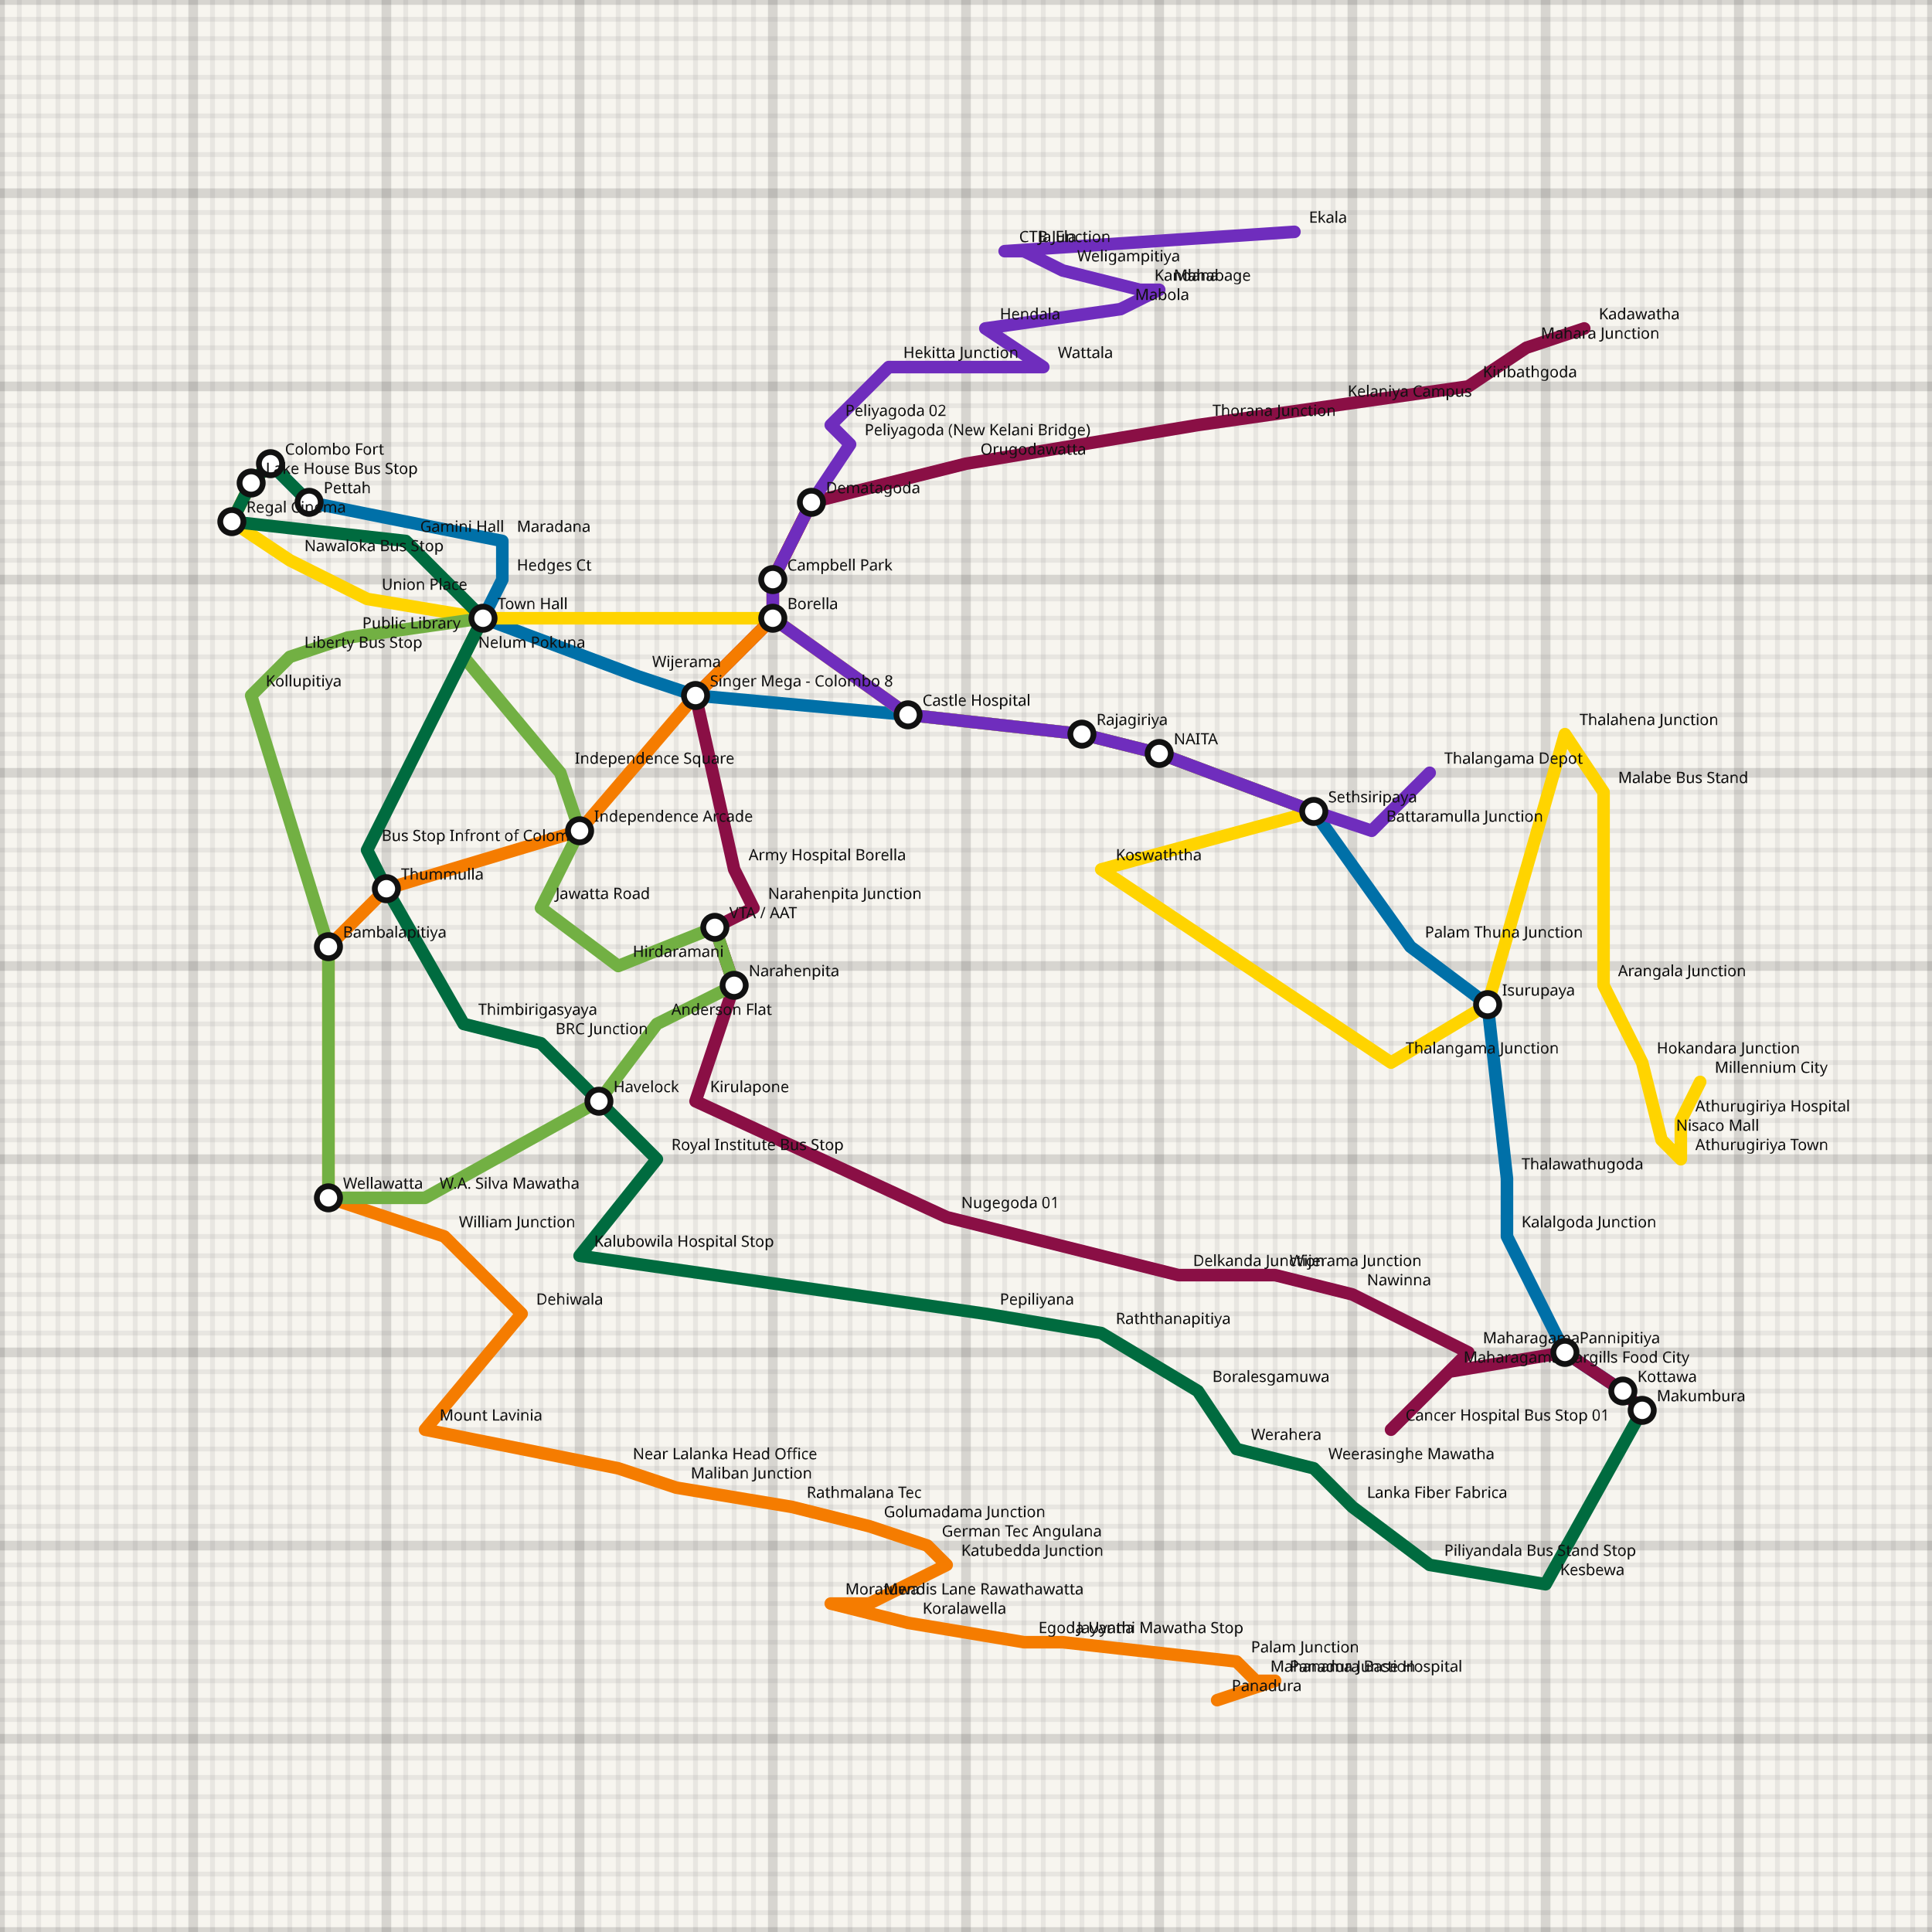
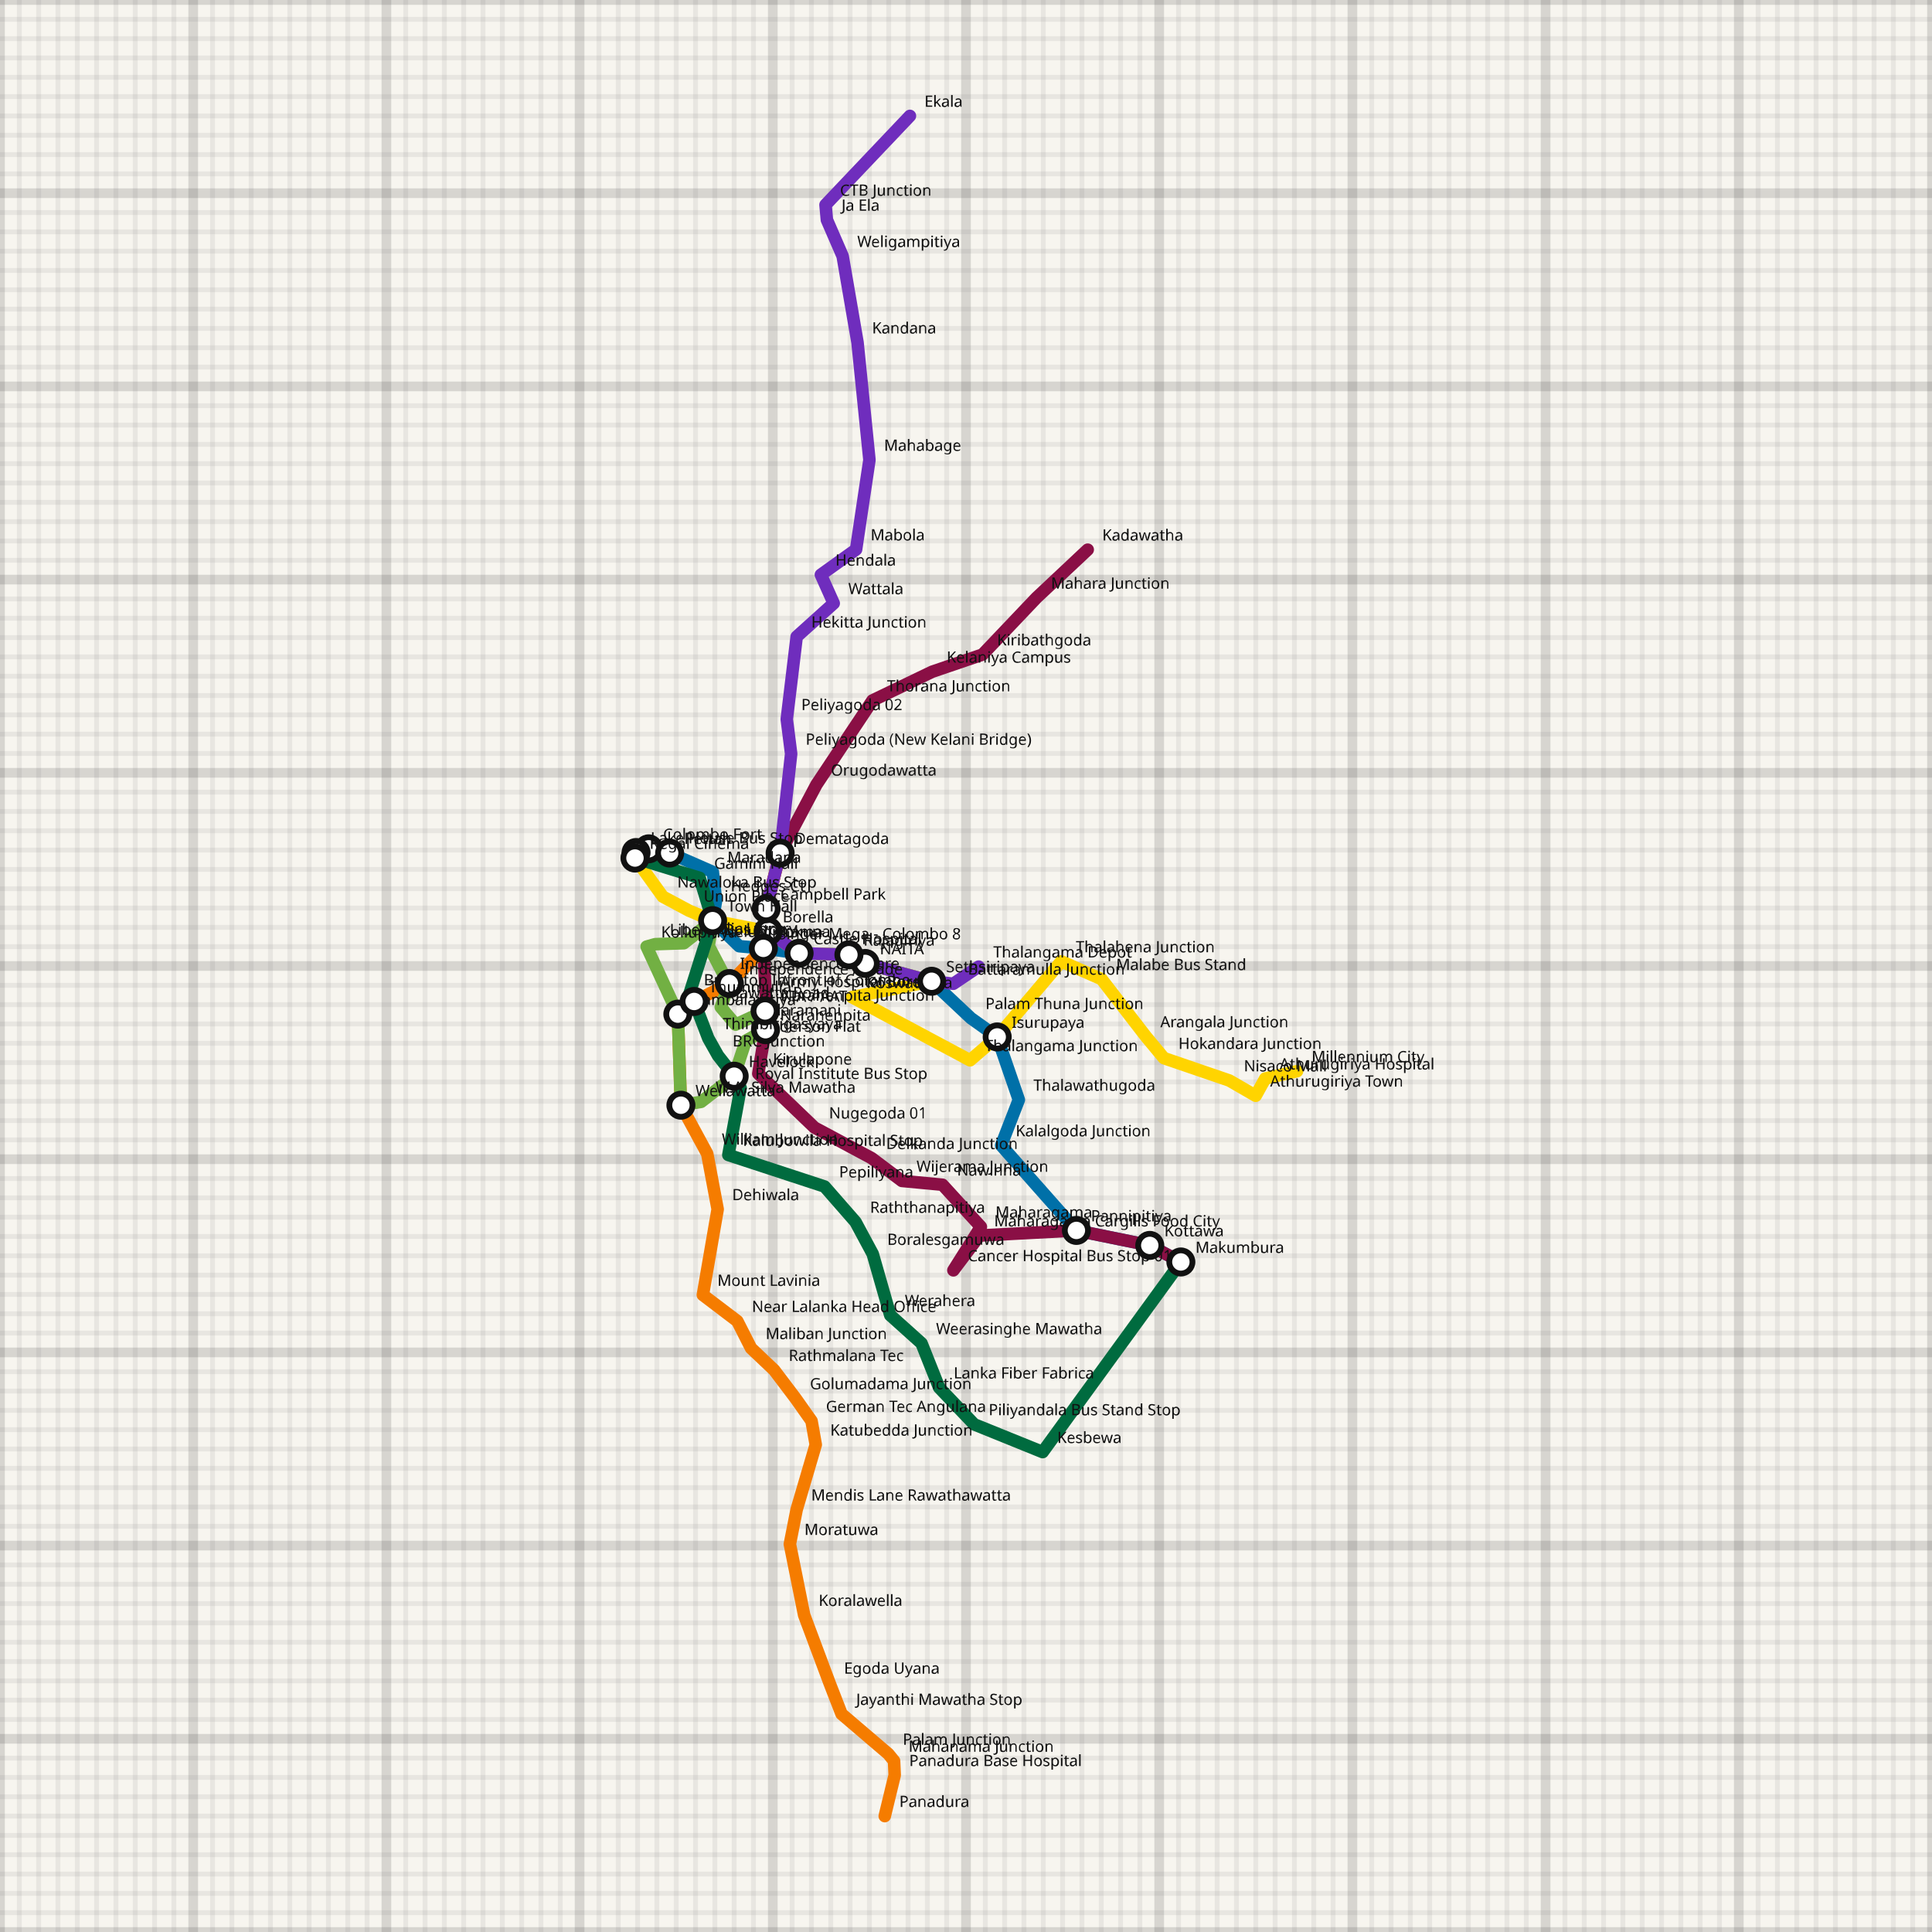
<svg xmlns="http://www.w3.org/2000/svg" width="100" height="100" viewBox="0 0 100 100">
  <style>
.grid-minor { stroke: #777; stroke-opacity: 0.12; stroke-width: 0.25; }
.grid-major { stroke: #555; stroke-opacity: 0.2; stroke-width: 0.5; }
.route { fill: none; stroke-linecap: round; stroke-linejoin: round; }
.interchange { fill: white; stroke: #111; stroke-width: 0.3; }
.label { font: 0.8px sans-serif; fill: #111; dominant-baseline: middle; }
</style>
  <rect width="100" height="100" fill="#f7f5ef" />
  <g class="coordinate-grid">
    <line class="grid-major" x1="0" y1="0" x2="0" y2="100" />
    <line class="grid-minor" x1="1" y1="0" x2="1" y2="100" />
    <line class="grid-minor" x1="2" y1="0" x2="2" y2="100" />
    <line class="grid-minor" x1="3" y1="0" x2="3" y2="100" />
    <line class="grid-minor" x1="4" y1="0" x2="4" y2="100" />
    <line class="grid-minor" x1="5" y1="0" x2="5" y2="100" />
    <line class="grid-minor" x1="6" y1="0" x2="6" y2="100" />
    <line class="grid-minor" x1="7" y1="0" x2="7" y2="100" />
    <line class="grid-minor" x1="8" y1="0" x2="8" y2="100" />
    <line class="grid-minor" x1="9" y1="0" x2="9" y2="100" />
    <line class="grid-major" x1="10" y1="0" x2="10" y2="100" />
    <line class="grid-minor" x1="11" y1="0" x2="11" y2="100" />
    <line class="grid-minor" x1="12" y1="0" x2="12" y2="100" />
    <line class="grid-minor" x1="13" y1="0" x2="13" y2="100" />
    <line class="grid-minor" x1="14" y1="0" x2="14" y2="100" />
    <line class="grid-minor" x1="15" y1="0" x2="15" y2="100" />
    <line class="grid-minor" x1="16" y1="0" x2="16" y2="100" />
    <line class="grid-minor" x1="17" y1="0" x2="17" y2="100" />
    <line class="grid-minor" x1="18" y1="0" x2="18" y2="100" />
    <line class="grid-minor" x1="19" y1="0" x2="19" y2="100" />
    <line class="grid-major" x1="20" y1="0" x2="20" y2="100" />
    <line class="grid-minor" x1="21" y1="0" x2="21" y2="100" />
    <line class="grid-minor" x1="22" y1="0" x2="22" y2="100" />
    <line class="grid-minor" x1="23" y1="0" x2="23" y2="100" />
    <line class="grid-minor" x1="24" y1="0" x2="24" y2="100" />
    <line class="grid-minor" x1="25" y1="0" x2="25" y2="100" />
    <line class="grid-minor" x1="26" y1="0" x2="26" y2="100" />
    <line class="grid-minor" x1="27" y1="0" x2="27" y2="100" />
    <line class="grid-minor" x1="28" y1="0" x2="28" y2="100" />
    <line class="grid-minor" x1="29" y1="0" x2="29" y2="100" />
    <line class="grid-major" x1="30" y1="0" x2="30" y2="100" />
    <line class="grid-minor" x1="31" y1="0" x2="31" y2="100" />
    <line class="grid-minor" x1="32" y1="0" x2="32" y2="100" />
    <line class="grid-minor" x1="33" y1="0" x2="33" y2="100" />
    <line class="grid-minor" x1="34" y1="0" x2="34" y2="100" />
    <line class="grid-minor" x1="35" y1="0" x2="35" y2="100" />
    <line class="grid-minor" x1="36" y1="0" x2="36" y2="100" />
    <line class="grid-minor" x1="37" y1="0" x2="37" y2="100" />
    <line class="grid-minor" x1="38" y1="0" x2="38" y2="100" />
    <line class="grid-minor" x1="39" y1="0" x2="39" y2="100" />
    <line class="grid-major" x1="40" y1="0" x2="40" y2="100" />
    <line class="grid-minor" x1="41" y1="0" x2="41" y2="100" />
    <line class="grid-minor" x1="42" y1="0" x2="42" y2="100" />
    <line class="grid-minor" x1="43" y1="0" x2="43" y2="100" />
    <line class="grid-minor" x1="44" y1="0" x2="44" y2="100" />
    <line class="grid-minor" x1="45" y1="0" x2="45" y2="100" />
    <line class="grid-minor" x1="46" y1="0" x2="46" y2="100" />
    <line class="grid-minor" x1="47" y1="0" x2="47" y2="100" />
    <line class="grid-minor" x1="48" y1="0" x2="48" y2="100" />
    <line class="grid-minor" x1="49" y1="0" x2="49" y2="100" />
    <line class="grid-major" x1="50" y1="0" x2="50" y2="100" />
    <line class="grid-minor" x1="51" y1="0" x2="51" y2="100" />
    <line class="grid-minor" x1="52" y1="0" x2="52" y2="100" />
    <line class="grid-minor" x1="53" y1="0" x2="53" y2="100" />
    <line class="grid-minor" x1="54" y1="0" x2="54" y2="100" />
    <line class="grid-minor" x1="55" y1="0" x2="55" y2="100" />
    <line class="grid-minor" x1="56" y1="0" x2="56" y2="100" />
    <line class="grid-minor" x1="57" y1="0" x2="57" y2="100" />
    <line class="grid-minor" x1="58" y1="0" x2="58" y2="100" />
    <line class="grid-minor" x1="59" y1="0" x2="59" y2="100" />
    <line class="grid-major" x1="60" y1="0" x2="60" y2="100" />
    <line class="grid-minor" x1="61" y1="0" x2="61" y2="100" />
    <line class="grid-minor" x1="62" y1="0" x2="62" y2="100" />
    <line class="grid-minor" x1="63" y1="0" x2="63" y2="100" />
    <line class="grid-minor" x1="64" y1="0" x2="64" y2="100" />
    <line class="grid-minor" x1="65" y1="0" x2="65" y2="100" />
    <line class="grid-minor" x1="66" y1="0" x2="66" y2="100" />
    <line class="grid-minor" x1="67" y1="0" x2="67" y2="100" />
    <line class="grid-minor" x1="68" y1="0" x2="68" y2="100" />
    <line class="grid-minor" x1="69" y1="0" x2="69" y2="100" />
    <line class="grid-major" x1="70" y1="0" x2="70" y2="100" />
    <line class="grid-minor" x1="71" y1="0" x2="71" y2="100" />
    <line class="grid-minor" x1="72" y1="0" x2="72" y2="100" />
    <line class="grid-minor" x1="73" y1="0" x2="73" y2="100" />
    <line class="grid-minor" x1="74" y1="0" x2="74" y2="100" />
    <line class="grid-minor" x1="75" y1="0" x2="75" y2="100" />
    <line class="grid-minor" x1="76" y1="0" x2="76" y2="100" />
    <line class="grid-minor" x1="77" y1="0" x2="77" y2="100" />
    <line class="grid-minor" x1="78" y1="0" x2="78" y2="100" />
    <line class="grid-minor" x1="79" y1="0" x2="79" y2="100" />
    <line class="grid-major" x1="80" y1="0" x2="80" y2="100" />
    <line class="grid-minor" x1="81" y1="0" x2="81" y2="100" />
    <line class="grid-minor" x1="82" y1="0" x2="82" y2="100" />
    <line class="grid-minor" x1="83" y1="0" x2="83" y2="100" />
    <line class="grid-minor" x1="84" y1="0" x2="84" y2="100" />
    <line class="grid-minor" x1="85" y1="0" x2="85" y2="100" />
    <line class="grid-minor" x1="86" y1="0" x2="86" y2="100" />
    <line class="grid-minor" x1="87" y1="0" x2="87" y2="100" />
    <line class="grid-minor" x1="88" y1="0" x2="88" y2="100" />
    <line class="grid-minor" x1="89" y1="0" x2="89" y2="100" />
    <line class="grid-major" x1="90" y1="0" x2="90" y2="100" />
    <line class="grid-minor" x1="91" y1="0" x2="91" y2="100" />
    <line class="grid-minor" x1="92" y1="0" x2="92" y2="100" />
    <line class="grid-minor" x1="93" y1="0" x2="93" y2="100" />
    <line class="grid-minor" x1="94" y1="0" x2="94" y2="100" />
    <line class="grid-minor" x1="95" y1="0" x2="95" y2="100" />
    <line class="grid-minor" x1="96" y1="0" x2="96" y2="100" />
    <line class="grid-minor" x1="97" y1="0" x2="97" y2="100" />
    <line class="grid-minor" x1="98" y1="0" x2="98" y2="100" />
    <line class="grid-minor" x1="99" y1="0" x2="99" y2="100" />
    <line class="grid-major" x1="100" y1="0" x2="100" y2="100" />
    <line class="grid-major" x1="0" y1="0" x2="100" y2="0" />
    <line class="grid-minor" x1="0" y1="1" x2="100" y2="1" />
    <line class="grid-minor" x1="0" y1="2" x2="100" y2="2" />
    <line class="grid-minor" x1="0" y1="3" x2="100" y2="3" />
    <line class="grid-minor" x1="0" y1="4" x2="100" y2="4" />
    <line class="grid-minor" x1="0" y1="5" x2="100" y2="5" />
    <line class="grid-minor" x1="0" y1="6" x2="100" y2="6" />
    <line class="grid-minor" x1="0" y1="7" x2="100" y2="7" />
    <line class="grid-minor" x1="0" y1="8" x2="100" y2="8" />
    <line class="grid-minor" x1="0" y1="9" x2="100" y2="9" />
    <line class="grid-major" x1="0" y1="10" x2="100" y2="10" />
    <line class="grid-minor" x1="0" y1="11" x2="100" y2="11" />
    <line class="grid-minor" x1="0" y1="12" x2="100" y2="12" />
    <line class="grid-minor" x1="0" y1="13" x2="100" y2="13" />
    <line class="grid-minor" x1="0" y1="14" x2="100" y2="14" />
    <line class="grid-minor" x1="0" y1="15" x2="100" y2="15" />
    <line class="grid-minor" x1="0" y1="16" x2="100" y2="16" />
    <line class="grid-minor" x1="0" y1="17" x2="100" y2="17" />
    <line class="grid-minor" x1="0" y1="18" x2="100" y2="18" />
    <line class="grid-minor" x1="0" y1="19" x2="100" y2="19" />
    <line class="grid-major" x1="0" y1="20" x2="100" y2="20" />
    <line class="grid-minor" x1="0" y1="21" x2="100" y2="21" />
    <line class="grid-minor" x1="0" y1="22" x2="100" y2="22" />
    <line class="grid-minor" x1="0" y1="23" x2="100" y2="23" />
    <line class="grid-minor" x1="0" y1="24" x2="100" y2="24" />
    <line class="grid-minor" x1="0" y1="25" x2="100" y2="25" />
    <line class="grid-minor" x1="0" y1="26" x2="100" y2="26" />
    <line class="grid-minor" x1="0" y1="27" x2="100" y2="27" />
    <line class="grid-minor" x1="0" y1="28" x2="100" y2="28" />
    <line class="grid-minor" x1="0" y1="29" x2="100" y2="29" />
    <line class="grid-major" x1="0" y1="30" x2="100" y2="30" />
    <line class="grid-minor" x1="0" y1="31" x2="100" y2="31" />
    <line class="grid-minor" x1="0" y1="32" x2="100" y2="32" />
    <line class="grid-minor" x1="0" y1="33" x2="100" y2="33" />
    <line class="grid-minor" x1="0" y1="34" x2="100" y2="34" />
    <line class="grid-minor" x1="0" y1="35" x2="100" y2="35" />
    <line class="grid-minor" x1="0" y1="36" x2="100" y2="36" />
    <line class="grid-minor" x1="0" y1="37" x2="100" y2="37" />
    <line class="grid-minor" x1="0" y1="38" x2="100" y2="38" />
    <line class="grid-minor" x1="0" y1="39" x2="100" y2="39" />
    <line class="grid-major" x1="0" y1="40" x2="100" y2="40" />
    <line class="grid-minor" x1="0" y1="41" x2="100" y2="41" />
    <line class="grid-minor" x1="0" y1="42" x2="100" y2="42" />
    <line class="grid-minor" x1="0" y1="43" x2="100" y2="43" />
    <line class="grid-minor" x1="0" y1="44" x2="100" y2="44" />
    <line class="grid-minor" x1="0" y1="45" x2="100" y2="45" />
    <line class="grid-minor" x1="0" y1="46" x2="100" y2="46" />
    <line class="grid-minor" x1="0" y1="47" x2="100" y2="47" />
    <line class="grid-minor" x1="0" y1="48" x2="100" y2="48" />
    <line class="grid-minor" x1="0" y1="49" x2="100" y2="49" />
    <line class="grid-major" x1="0" y1="50" x2="100" y2="50" />
    <line class="grid-minor" x1="0" y1="51" x2="100" y2="51" />
    <line class="grid-minor" x1="0" y1="52" x2="100" y2="52" />
    <line class="grid-minor" x1="0" y1="53" x2="100" y2="53" />
    <line class="grid-minor" x1="0" y1="54" x2="100" y2="54" />
    <line class="grid-minor" x1="0" y1="55" x2="100" y2="55" />
    <line class="grid-minor" x1="0" y1="56" x2="100" y2="56" />
    <line class="grid-minor" x1="0" y1="57" x2="100" y2="57" />
    <line class="grid-minor" x1="0" y1="58" x2="100" y2="58" />
    <line class="grid-minor" x1="0" y1="59" x2="100" y2="59" />
    <line class="grid-major" x1="0" y1="60" x2="100" y2="60" />
    <line class="grid-minor" x1="0" y1="61" x2="100" y2="61" />
    <line class="grid-minor" x1="0" y1="62" x2="100" y2="62" />
    <line class="grid-minor" x1="0" y1="63" x2="100" y2="63" />
    <line class="grid-minor" x1="0" y1="64" x2="100" y2="64" />
    <line class="grid-minor" x1="0" y1="65" x2="100" y2="65" />
    <line class="grid-minor" x1="0" y1="66" x2="100" y2="66" />
    <line class="grid-minor" x1="0" y1="67" x2="100" y2="67" />
    <line class="grid-minor" x1="0" y1="68" x2="100" y2="68" />
    <line class="grid-minor" x1="0" y1="69" x2="100" y2="69" />
    <line class="grid-major" x1="0" y1="70" x2="100" y2="70" />
    <line class="grid-minor" x1="0" y1="71" x2="100" y2="71" />
    <line class="grid-minor" x1="0" y1="72" x2="100" y2="72" />
    <line class="grid-minor" x1="0" y1="73" x2="100" y2="73" />
    <line class="grid-minor" x1="0" y1="74" x2="100" y2="74" />
    <line class="grid-minor" x1="0" y1="75" x2="100" y2="75" />
    <line class="grid-minor" x1="0" y1="76" x2="100" y2="76" />
    <line class="grid-minor" x1="0" y1="77" x2="100" y2="77" />
    <line class="grid-minor" x1="0" y1="78" x2="100" y2="78" />
    <line class="grid-minor" x1="0" y1="79" x2="100" y2="79" />
    <line class="grid-major" x1="0" y1="80" x2="100" y2="80" />
    <line class="grid-minor" x1="0" y1="81" x2="100" y2="81" />
    <line class="grid-minor" x1="0" y1="82" x2="100" y2="82" />
    <line class="grid-minor" x1="0" y1="83" x2="100" y2="83" />
    <line class="grid-minor" x1="0" y1="84" x2="100" y2="84" />
    <line class="grid-minor" x1="0" y1="85" x2="100" y2="85" />
    <line class="grid-minor" x1="0" y1="86" x2="100" y2="86" />
    <line class="grid-minor" x1="0" y1="87" x2="100" y2="87" />
    <line class="grid-minor" x1="0" y1="88" x2="100" y2="88" />
    <line class="grid-minor" x1="0" y1="89" x2="100" y2="89" />
    <line class="grid-major" x1="0" y1="90" x2="100" y2="90" />
    <line class="grid-minor" x1="0" y1="91" x2="100" y2="91" />
    <line class="grid-minor" x1="0" y1="92" x2="100" y2="92" />
    <line class="grid-minor" x1="0" y1="93" x2="100" y2="93" />
    <line class="grid-minor" x1="0" y1="94" x2="100" y2="94" />
    <line class="grid-minor" x1="0" y1="95" x2="100" y2="95" />
    <line class="grid-minor" x1="0" y1="96" x2="100" y2="96" />
    <line class="grid-minor" x1="0" y1="97" x2="100" y2="97" />
    <line class="grid-minor" x1="0" y1="98" x2="100" y2="98" />
    <line class="grid-minor" x1="0" y1="99" x2="100" y2="99" />
    <line class="grid-major" x1="0" y1="100" x2="100" y2="100" />
  </g>
-   <polyline class="route" points="85,73 84,72 81,70 78,64 78,61 77,52 73,49 68,42 60,39 56,38 47,37 36,36 33,35 25,32 26,30 26,28 16,26 14,24" stroke="#0070a8" stroke-width="0.65" />
-   <polyline class="route" points="88,56 87,58 87,60 86,59 85,55 83,51 83,41 81,38 77,52 72,55 57,45 68,42 60,39 56,38 47,37 40,32 25,32 19,31 15,29 12,27 13,25 14,24" stroke="#ffd400" stroke-width="0.65" />
-   <polyline class="route" points="85,73 84,72 81,70 75,71 72,74 76,70 70,67 66,66 61,66 49,63 36,57 38,51 37,48 39,47 38,45 36,36 40,32 40,30 42,26 50,24 62,22 69,21 76,20 79,18 82,17" stroke="#8a0f45" stroke-width="0.65" />
-   <polyline class="route" points="42,26 40,30 40,32 36,36 30,43 20,46 17,49 17,62 23,64 27,68 22,74 32,76 35,77 41,78 45,79 48,80 49,81 45,83 43,83 47,84 53,85 55,85 64,86 65,87 66,87 63,88" stroke="#f57c00" stroke-width="0.65" />
-   <polyline class="route" points="74,40 71,43 68,42 60,39 56,38 47,37 40,32 40,30 42,26 44,23 43,22 46,19 54,19 51,17 58,16 60,15 59,15 55,14 53,13 52,13 67,12" stroke="#6f2dbd" stroke-width="0.65" />
-   <polyline class="route" points="13,36 15,34 18,33 25,32 24,34 29,40 30,43 28,47 32,50 37,48 38,51 34,53 31,57 22,62 17,62 17,49 13,36" stroke="#72b043" stroke-width="0.65" />
-   <polyline class="route" points="85,73 80,82 74,81 70,78 68,76 64,75 62,72 57,69 51,68 30,65 34,60 31,57 28,54 24,53 20,46 19,44 25,32 21,28 12,27 13,25 14,24 16,26" stroke="#006b3f" stroke-width="0.65" />
-   <text class="label" x="34.75" y="52.25">Anderson Flat</text>
-   <text class="label" x="83.75" y="50.25">Arangala Junction</text>
-   <text class="label" x="38.75" y="44.25">Army Hospital Borella</text>
-   <text class="label" x="87.75" y="57.25">Athurugiriya Hospital</text>
-   <text class="label" x="87.75" y="59.25">Athurugiriya Town</text>
-   <circle class="interchange" cx="17" cy="49" r="0.6" />
-   <text class="label" x="17.75" y="48.25">Bambalapitiya</text>
-   <text class="label" x="71.75" y="42.25">Battaramulla Junction</text>
-   <text class="label" x="62.75" y="71.25">Boralesgamuwa</text>
-   <circle class="interchange" cx="40" cy="32" r="0.6" />
-   <text class="label" x="40.75" y="31.25">Borella</text>
-   <text class="label" x="28.75" y="53.25">BRC Junction</text>
-   <text class="label" x="19.75" y="43.25">Bus Stop Infront of Colombo</text>
-   <circle class="interchange" cx="40" cy="30" r="0.6" />
-   <text class="label" x="40.75" y="29.25">Campbell Park</text>
-   <text class="label" x="72.75" y="73.25">Cancer Hospital Bus Stop 01</text>
-   <circle class="interchange" cx="47" cy="37" r="0.6" />
-   <text class="label" x="47.75" y="36.25">Castle Hospital</text>
-   <circle class="interchange" cx="14" cy="24" r="0.6" />
-   <text class="label" x="14.75" y="23.25">Colombo Fort</text>
-   <text class="label" x="52.75" y="12.25">CTB Junction</text>
-   <text class="label" x="27.75" y="67.25">Dehiwala</text>
-   <text class="label" x="61.75" y="65.25">Delkanda Junction</text>
-   <circle class="interchange" cx="42" cy="26" r="0.6" />
-   <text class="label" x="42.75" y="25.25">Dematagoda</text>
-   <text class="label" x="53.75" y="84.25">Egoda Uyana</text>
-   <text class="label" x="67.75" y="11.25">Ekala</text>
-   <text class="label" x="21.75" y="27.25">Gamini Hall</text>
-   <text class="label" x="48.75" y="79.25">German Tec Angulana</text>
-   <text class="label" x="45.75" y="78.25">Golumadama Junction</text>
-   <circle class="interchange" cx="31" cy="57" r="0.6" />
-   <text class="label" x="31.75" y="56.25">Havelock</text>
-   <text class="label" x="26.75" y="29.25">Hedges Ct</text>
-   <text class="label" x="46.75" y="18.25">Hekitta Junction</text>
-   <text class="label" x="51.75" y="16.25">Hendala</text>
-   <text class="label" x="32.75" y="49.25">Hirdaramani</text>
-   <text class="label" x="85.75" y="54.25">Hokandara Junction</text>
-   <circle class="interchange" cx="30" cy="43" r="0.6" />
-   <text class="label" x="30.75" y="42.25">Independence Arcade</text>
-   <text class="label" x="29.75" y="39.25">Independence Square</text>
-   <circle class="interchange" cx="77" cy="52" r="0.6" />
-   <text class="label" x="77.75" y="51.25">Isurupaya</text>
-   <text class="label" x="53.75" y="12.25">Ja Ela</text>
-   <text class="label" x="28.75" y="46.25">Jawatta Road</text>
-   <text class="label" x="55.75" y="84.25">Jayanthi Mawatha Stop</text>
-   <text class="label" x="82.75" y="16.25">Kadawatha</text>
-   <text class="label" x="78.75" y="63.25">Kalalgoda Junction</text>
-   <text class="label" x="30.75" y="64.25">Kalubowila Hospital Stop</text>
-   <text class="label" x="59.75" y="14.25">Kandana</text>
-   <text class="label" x="49.75" y="80.25">Katubedda Junction</text>
-   <text class="label" x="69.75" y="20.25">Kelaniya Campus</text>
-   <text class="label" x="80.75" y="81.25">Kesbewa</text>
-   <text class="label" x="76.75" y="19.25">Kiribathgoda</text>
-   <text class="label" x="36.75" y="56.25">Kirulapone</text>
-   <text class="label" x="13.75" y="35.25">Kollupitiya</text>
-   <text class="label" x="47.75" y="83.25">Koralawella</text>
-   <text class="label" x="57.75" y="44.25">Koswaththa</text>
-   <circle class="interchange" cx="84" cy="72" r="0.6" />
-   <text class="label" x="84.75" y="71.25">Kottawa</text>
-   <circle class="interchange" cx="13" cy="25" r="0.6" />
-   <text class="label" x="13.75" y="24.25">Lake House Bus Stop</text>
-   <text class="label" x="70.75" y="77.25">Lanka Fiber Fabrica</text>
-   <text class="label" x="15.75" y="33.25">Liberty Bus Stop</text>
-   <text class="label" x="58.75" y="15.25">Mabola</text>
-   <text class="label" x="60.75" y="14.25">Mahabage</text>
-   <text class="label" x="65.75" y="86.25">Mahanama Junction</text>
-   <text class="label" x="79.75" y="17.25">Mahara Junction</text>
-   <text class="label" x="75.75" y="70.25">Maharagama Cargills Food City</text>
-   <text class="label" x="76.75" y="69.25">Maharagama</text>
-   <circle class="interchange" cx="85" cy="73" r="0.6" />
-   <text class="label" x="85.75" y="72.25">Makumbura</text>
-   <text class="label" x="83.75" y="40.25">Malabe Bus Stand</text>
-   <text class="label" x="35.75" y="76.25">Maliban Junction</text>
-   <text class="label" x="26.75" y="27.25">Maradana</text>
-   <text class="label" x="45.75" y="82.25">Mendis Lane Rawathawatta</text>
-   <text class="label" x="88.75" y="55.25">Millennium City</text>
-   <text class="label" x="43.75" y="82.25">Moratuwa</text>
-   <text class="label" x="22.75" y="73.25">Mount Lavinia</text>
-   <circle class="interchange" cx="60" cy="39" r="0.6" />
-   <text class="label" x="60.75" y="38.25">NAITA</text>
-   <text class="label" x="39.75" y="46.25">Narahenpita Junction</text>
-   <circle class="interchange" cx="38" cy="51" r="0.6" />
-   <text class="label" x="38.75" y="50.25">Narahenpita</text>
-   <text class="label" x="15.75" y="28.25">Nawaloka Bus Stop</text>
-   <text class="label" x="70.75" y="66.25">Nawinna</text>
-   <text class="label" x="32.75" y="75.25">Near Lalanka Head Office</text>
-   <text class="label" x="24.75" y="33.25">Nelum Pokuna</text>
-   <text class="label" x="86.75" y="58.25">Nisaco Mall</text>
-   <text class="label" x="49.75" y="62.25">Nugegoda 01</text>
-   <text class="label" x="50.75" y="23.25">Orugodawatta</text>
-   <text class="label" x="64.75" y="85.25">Palam Junction</text>
-   <text class="label" x="73.75" y="48.25">Palam Thuna Junction</text>
-   <text class="label" x="66.75" y="86.25">Panadura Base Hospital</text>
-   <text class="label" x="63.75" y="87.25">Panadura</text>
-   <circle class="interchange" cx="81" cy="70" r="0.6" />
-   <text class="label" x="81.75" y="69.25">Pannipitiya</text>
-   <text class="label" x="44.75" y="22.25">Peliyagoda (New Kelani Bridge)</text>
-   <text class="label" x="43.75" y="21.25">Peliyagoda 02</text>
-   <text class="label" x="51.75" y="67.25">Pepiliyana</text>
-   <circle class="interchange" cx="16" cy="26" r="0.6" />
-   <text class="label" x="16.75" y="25.25">Pettah</text>
-   <text class="label" x="74.75" y="80.25">Piliyandala Bus Stand Stop</text>
-   <text class="label" x="18.75" y="32.25">Public Library</text>
-   <circle class="interchange" cx="56" cy="38" r="0.6" />
-   <text class="label" x="56.75" y="37.25">Rajagiriya</text>
-   <text class="label" x="41.75" y="77.25">Rathmalana Tec</text>
-   <text class="label" x="57.75" y="68.25">Raththanapitiya</text>
-   <circle class="interchange" cx="12" cy="27" r="0.6" />
-   <text class="label" x="12.75" y="26.25">Regal Cinema</text>
-   <text class="label" x="34.75" y="59.25">Royal Institute Bus Stop</text>
-   <circle class="interchange" cx="68" cy="42" r="0.6" />
-   <text class="label" x="68.75" y="41.25">Sethsiripaya</text>
-   <circle class="interchange" cx="36" cy="36" r="0.6" />
-   <text class="label" x="36.75" y="35.25">Singer Mega - Colombo 8</text>
-   <text class="label" x="81.75" y="37.25">Thalahena Junction</text>
-   <text class="label" x="74.75" y="39.25">Thalangama Depot</text>
-   <text class="label" x="72.75" y="54.25">Thalangama Junction</text>
-   <text class="label" x="78.75" y="60.25">Thalawathugoda</text>
-   <text class="label" x="24.75" y="52.25">Thimbirigasyaya</text>
-   <text class="label" x="62.75" y="21.25">Thorana Junction</text>
-   <circle class="interchange" cx="20" cy="46" r="0.6" />
-   <text class="label" x="20.75" y="45.25">Thummulla</text>
-   <circle class="interchange" cx="25" cy="32" r="0.6" />
-   <text class="label" x="25.75" y="31.25">Town Hall</text>
-   <text class="label" x="19.75" y="30.25">Union Place</text>
-   <circle class="interchange" cx="37" cy="48" r="0.6" />
-   <text class="label" x="37.75" y="47.25">VTA / AAT</text>
-   <text class="label" x="22.75" y="61.25">W.A. Silva Mawatha</text>
-   <text class="label" x="54.75" y="18.25">Wattala</text>
-   <text class="label" x="68.75" y="75.25">Weerasinghe Mawatha</text>
-   <text class="label" x="55.75" y="13.25">Weligampitiya</text>
-   <circle class="interchange" cx="17" cy="62" r="0.6" />
-   <text class="label" x="17.75" y="61.25">Wellawatta</text>
-   <text class="label" x="64.75" y="74.25">Werahera</text>
-   <text class="label" x="66.75" y="65.25">Wijerama Junction</text>
-   <text class="label" x="33.75" y="34.25">Wijerama</text>
-   <text class="label" x="23.75" y="63.25">William Junction</text>
+   <polyline class="route" points="61.122,65.319 59.512,64.462 55.714,63.687 51.821,59.284 52.734,56.926 51.615,53.672 50.252,52.699 48.221,50.79 44.785,49.867 43.94,49.417 41.361,49.34 39.512,49.087 38.262,48.975 36.885,47.652 37.066,46.61 36.896,45.133 34.661,44.154 33.575,43.935" stroke="#0070a8" stroke-width="0.65" />
+   <polyline class="route" points="67.134,55.445 65.488,55.823 64.994,56.716 63.629,55.927 60.242,54.767 59.308,53.644 57.018,50.68 54.931,49.761 51.615,53.672 50.21,54.88 44.096,51.612 48.221,50.79 44.785,49.867 43.94,49.417 41.361,49.34 39.758,48.21 36.885,47.652 35.664,47.136 34.306,46.409 32.866,44.412 32.923,44.126 33.575,43.935" stroke="#ffd400" stroke-width="0.65" />
+   <polyline class="route" points="61.122,65.319 59.512,64.462 55.714,63.687 50.704,63.951 49.347,65.751 50.768,63.498 48.782,61.322 46.683,61.124 45.113,59.945 42.158,58.363 39.249,55.572 39.623,53.298 39.601,52.327 39.651,52.267 39.635,51.563 39.512,49.087 39.758,48.21 39.654,47.036 40.38,44.156 42.259,40.612 45.158,36.257 48.247,34.77 50.854,33.88 53.646,30.942 56.299,28.451" stroke="#8a0f45" stroke-width="0.65" />
+   <polyline class="route" points="40.38,44.156 39.654,47.036 39.758,48.21 39.512,49.087 37.753,50.906 35.929,51.836 35.085,52.491 35.244,57.206 36.607,59.72 37.146,62.592 36.38,67.026 38.163,68.38 38.874,69.78 40.069,70.914 41.174,72.374 42.005,73.55 42.223,74.777 41.234,78.139 40.883,79.923 41.623,83.595 42.932,87.1 43.559,88.714 45.978,90.78 46.275,91.144 46.309,91.882 45.795,94.0" stroke="#f57c00" stroke-width="0.65" />
+   <polyline class="route" points="50.657,50.033 49.344,50.919 48.221,50.79 44.785,49.867 43.94,49.417 41.361,49.34 39.758,48.21 39.654,47.036 40.38,44.156 40.95,39.019 40.723,37.227 41.237,32.953 43.152,31.228 42.489,29.748 44.31,28.443 45.002,23.806 44.386,17.731 43.616,13.259 42.8,11.38 42.729,10.603 47.097,6.0" stroke="#6f2dbd" stroke-width="0.65" />
+   <polyline class="route" points="33.469,48.996 33.916,48.87 35.394,48.821 36.885,47.652 36.683,48.965 37.55,50.621 37.753,50.906 37.308,52.131 38.074,53.034 39.601,52.327 39.623,53.298 38.602,53.87 38.001,55.703 36.287,57.032 35.244,57.206 35.085,52.491 33.469,48.996" stroke="#72b043" stroke-width="0.65" />
+   <polyline class="route" points="61.122,65.319 53.967,75.159 50.421,73.723 48.609,71.819 47.697,69.527 46.079,68.074 45.173,64.905 44.28,63.245 42.679,61.414 37.699,59.781 38.336,56.316 38.001,55.703 37.163,54.636 36.661,53.744 35.929,51.836 35.675,51.471 36.885,47.652 36.215,45.438 32.866,44.412 32.923,44.126 33.575,43.935 34.661,44.154" stroke="#006b3f" stroke-width="0.65" />
+   <text class="label" x="39.352" y="53.12">Anderson Flat</text>
+   <text class="label" x="60.058" y="52.894">Arangala Junction</text>
+   <text class="label" x="40.385" y="50.813">Army Hospital Borella</text>
+   <text class="label" x="66.238" y="55.073">Athurugiriya Hospital</text>
+   <text class="label" x="65.744" y="55.966">Athurugiriya Town</text>
+   <circle class="interchange" cx="35.085" cy="52.491" r="0.6" />
+   <text class="label" x="35.835" y="51.741">Bambalapitiya</text>
+   <text class="label" x="50.094" y="50.169">Battaramulla Junction</text>
+   <text class="label" x="45.923" y="64.155">Boralesgamuwa</text>
+   <circle class="interchange" cx="39.758" cy="48.21" r="0.6" />
+   <text class="label" x="40.508" y="47.46">Borella</text>
+   <text class="label" x="37.913" y="53.886">BRC Junction</text>
+   <text class="label" x="36.425" y="50.721">Bus Stop Infront of Colombo</text>
+   <circle class="interchange" cx="39.654" cy="47.036" r="0.6" />
+   <text class="label" x="40.404" y="46.286">Campbell Park</text>
+   <text class="label" x="50.097" y="65.001">Cancer Hospital Bus Stop 01</text>
+   <circle class="interchange" cx="41.361" cy="49.34" r="0.6" />
+   <text class="label" x="42.111" y="48.59">Castle Hospital</text>
+   <circle class="interchange" cx="33.575" cy="43.935" r="0.6" />
+   <text class="label" x="34.325" y="43.185">Colombo Fort</text>
+   <text class="label" x="43.479" y="9.853">CTB Junction</text>
+   <text class="label" x="37.896" y="61.842">Dehiwala</text>
+   <text class="label" x="45.863" y="59.195">Delkanda Junction</text>
+   <circle class="interchange" cx="40.38" cy="44.156" r="0.6" />
+   <text class="label" x="41.13" y="43.406">Dematagoda</text>
+   <text class="label" x="43.682" y="86.35">Egoda Uyana</text>
+   <text class="label" x="47.847" y="5.25">Ekala</text>
+   <text class="label" x="36.965" y="44.688">Gamini Hall</text>
+   <text class="label" x="42.755" y="72.8">German Tec Angulana</text>
+   <text class="label" x="41.924" y="71.624">Golumadama Junction</text>
+   <circle class="interchange" cx="38.001" cy="55.703" r="0.6" />
+   <text class="label" x="38.751" y="54.953">Havelock</text>
+   <text class="label" x="37.816" y="45.86">Hedges Ct</text>
+   <text class="label" x="41.987" y="32.203">Hekitta Junction</text>
+   <text class="label" x="43.239" y="28.998">Hendala</text>
+   <text class="label" x="38.824" y="52.284">Hirdaramani</text>
+   <text class="label" x="60.992" y="54.017">Hokandara Junction</text>
+   <circle class="interchange" cx="37.753" cy="50.906" r="0.6" />
+   <text class="label" x="38.503" y="50.156">Independence Arcade</text>
+   <text class="label" x="38.3" y="49.871">Independence Square</text>
+   <circle class="interchange" cx="51.615" cy="53.672" r="0.6" />
+   <text class="label" x="52.365" y="52.922">Isurupaya</text>
+   <text class="label" x="43.55" y="10.63">Ja Ela</text>
+   <text class="label" x="38.058" y="51.381">Jawatta Road</text>
+   <text class="label" x="44.309" y="87.964">Jayanthi Mawatha Stop</text>
+   <text class="label" x="57.049" y="27.701">Kadawatha</text>
+   <text class="label" x="52.571" y="58.534">Kalalgoda Junction</text>
+   <text class="label" x="38.449" y="59.031">Kalubowila Hospital Stop</text>
+   <text class="label" x="45.136" y="16.981">Kandana</text>
+   <text class="label" x="42.973" y="74.027">Katubedda Junction</text>
+   <text class="label" x="48.997" y="34.02">Kelaniya Campus</text>
+   <text class="label" x="54.717" y="74.409">Kesbewa</text>
+   <text class="label" x="51.604" y="33.13">Kiribathgoda</text>
+   <text class="label" x="39.999" y="54.822">Kirulapone</text>
+   <text class="label" x="34.219" y="48.246">Kollupitiya</text>
+   <text class="label" x="42.373" y="82.845">Koralawella</text>
+   <text class="label" x="44.846" y="50.862">Koswaththa</text>
+   <circle class="interchange" cx="59.512" cy="64.462" r="0.6" />
+   <text class="label" x="60.262" y="63.712">Kottawa</text>
+   <circle class="interchange" cx="32.923" cy="44.126" r="0.6" />
+   <text class="label" x="33.673" y="43.376">Lake House Bus Stop</text>
+   <text class="label" x="49.359" y="71.069">Lanka Fiber Fabrica</text>
+   <text class="label" x="34.666" y="48.12">Liberty Bus Stop</text>
+   <text class="label" x="45.06" y="27.693">Mabola</text>
+   <text class="label" x="45.752" y="23.056">Mahabage</text>
+   <text class="label" x="47.025" y="90.394">Mahanama Junction</text>
+   <text class="label" x="54.396" y="30.192">Mahara Junction</text>
+   <text class="label" x="51.454" y="63.201">Maharagama Cargills Food City</text>
+   <text class="label" x="51.518" y="62.748">Maharagama</text>
+   <circle class="interchange" cx="61.122" cy="65.319" r="0.6" />
+   <text class="label" x="61.872" y="64.569">Makumbura</text>
+   <text class="label" x="57.768" y="49.93">Malabe Bus Stand</text>
+   <text class="label" x="39.624" y="69.03">Maliban Junction</text>
+   <text class="label" x="37.646" y="44.383">Maradana</text>
+   <text class="label" x="41.984" y="77.389">Mendis Lane Rawathawatta</text>
+   <text class="label" x="67.884" y="54.695">Millennium City</text>
+   <text class="label" x="41.633" y="79.173">Moratuwa</text>
+   <text class="label" x="37.13" y="66.276">Mount Lavinia</text>
+   <circle class="interchange" cx="44.785" cy="49.867" r="0.6" />
+   <text class="label" x="45.535" y="49.117">NAITA</text>
+   <text class="label" x="40.401" y="51.517">Narahenpita Junction</text>
+   <circle class="interchange" cx="39.623" cy="53.298" r="0.6" />
+   <text class="label" x="40.373" y="52.548">Narahenpita</text>
+   <text class="label" x="35.056" y="45.659">Nawaloka Bus Stop</text>
+   <text class="label" x="49.532" y="60.572">Nawinna</text>
+   <text class="label" x="38.913" y="67.63">Near Lalanka Head Office</text>
+   <text class="label" x="37.433" y="48.215">Nelum Pokuna</text>
+   <text class="label" x="64.379" y="55.177">Nisaco Mall</text>
+   <text class="label" x="42.908" y="57.613">Nugegoda 01</text>
+   <text class="label" x="43.009" y="39.862">Orugodawatta</text>
+   <text class="label" x="46.728" y="90.03">Palam Junction</text>
+   <text class="label" x="51.002" y="51.949">Palam Thuna Junction</text>
+   <text class="label" x="47.059" y="91.132">Panadura Base Hospital</text>
+   <text class="label" x="46.545" y="93.25">Panadura</text>
+   <circle class="interchange" cx="55.714" cy="63.687" r="0.6" />
+   <text class="label" x="56.464" y="62.937">Pannipitiya</text>
+   <text class="label" x="41.7" y="38.269">Peliyagoda (New Kelani Bridge)</text>
+   <text class="label" x="41.473" y="36.477">Peliyagoda 02</text>
+   <text class="label" x="43.429" y="60.664">Pepiliyana</text>
+   <circle class="interchange" cx="34.661" cy="44.154" r="0.6" />
+   <text class="label" x="35.411" y="43.404">Pettah</text>
+   <text class="label" x="51.171" y="72.973">Piliyandala Bus Stand Stop</text>
+   <text class="label" x="36.144" y="48.071">Public Library</text>
+   <circle class="interchange" cx="43.94" cy="49.417" r="0.6" />
+   <text class="label" x="44.69" y="48.667">Rajagiriya</text>
+   <text class="label" x="40.819" y="70.164">Rathmalana Tec</text>
+   <text class="label" x="45.03" y="62.495">Raththanapitiya</text>
+   <circle class="interchange" cx="32.866" cy="44.412" r="0.6" />
+   <text class="label" x="33.616" y="43.662">Regal Cinema</text>
+   <text class="label" x="39.086" y="55.566">Royal Institute Bus Stop</text>
+   <circle class="interchange" cx="48.221" cy="50.79" r="0.6" />
+   <text class="label" x="48.971" y="50.04">Sethsiripaya</text>
+   <circle class="interchange" cx="39.512" cy="49.087" r="0.6" />
+   <text class="label" x="40.262" y="48.337">Singer Mega - Colombo 8</text>
+   <text class="label" x="55.681" y="49.011">Thalahena Junction</text>
+   <text class="label" x="51.407" y="49.283">Thalangama Depot</text>
+   <text class="label" x="50.96" y="54.13">Thalangama Junction</text>
+   <text class="label" x="53.484" y="56.176">Thalawathugoda</text>
+   <text class="label" x="37.411" y="52.994">Thimbirigasyaya</text>
+   <text class="label" x="45.908" y="35.507">Thorana Junction</text>
+   <circle class="interchange" cx="35.929" cy="51.836" r="0.6" />
+   <text class="label" x="36.679" y="51.086">Thummulla</text>
+   <circle class="interchange" cx="36.885" cy="47.652" r="0.6" />
+   <text class="label" x="37.635" y="46.902">Town Hall</text>
+   <text class="label" x="36.414" y="46.386">Union Place</text>
+   <circle class="interchange" cx="39.601" cy="52.327" r="0.6" />
+   <text class="label" x="40.351" y="51.577">VTA / AAT</text>
+   <text class="label" x="37.037" y="56.282">W.A. Silva Mawatha</text>
+   <text class="label" x="43.902" y="30.478">Wattala</text>
+   <text class="label" x="48.447" y="68.777">Weerasinghe Mawatha</text>
+   <text class="label" x="44.366" y="12.509">Weligampitiya</text>
+   <circle class="interchange" cx="35.244" cy="57.206" r="0.6" />
+   <text class="label" x="35.994" y="56.456">Wellawatta</text>
+   <text class="label" x="46.829" y="67.324">Werahera</text>
+   <text class="label" x="47.433" y="60.374">Wijerama Junction</text>
+   <text class="label" x="39.012" y="48.225">Wijerama</text>
+   <text class="label" x="37.357" y="58.97">William Junction</text>
</svg>
